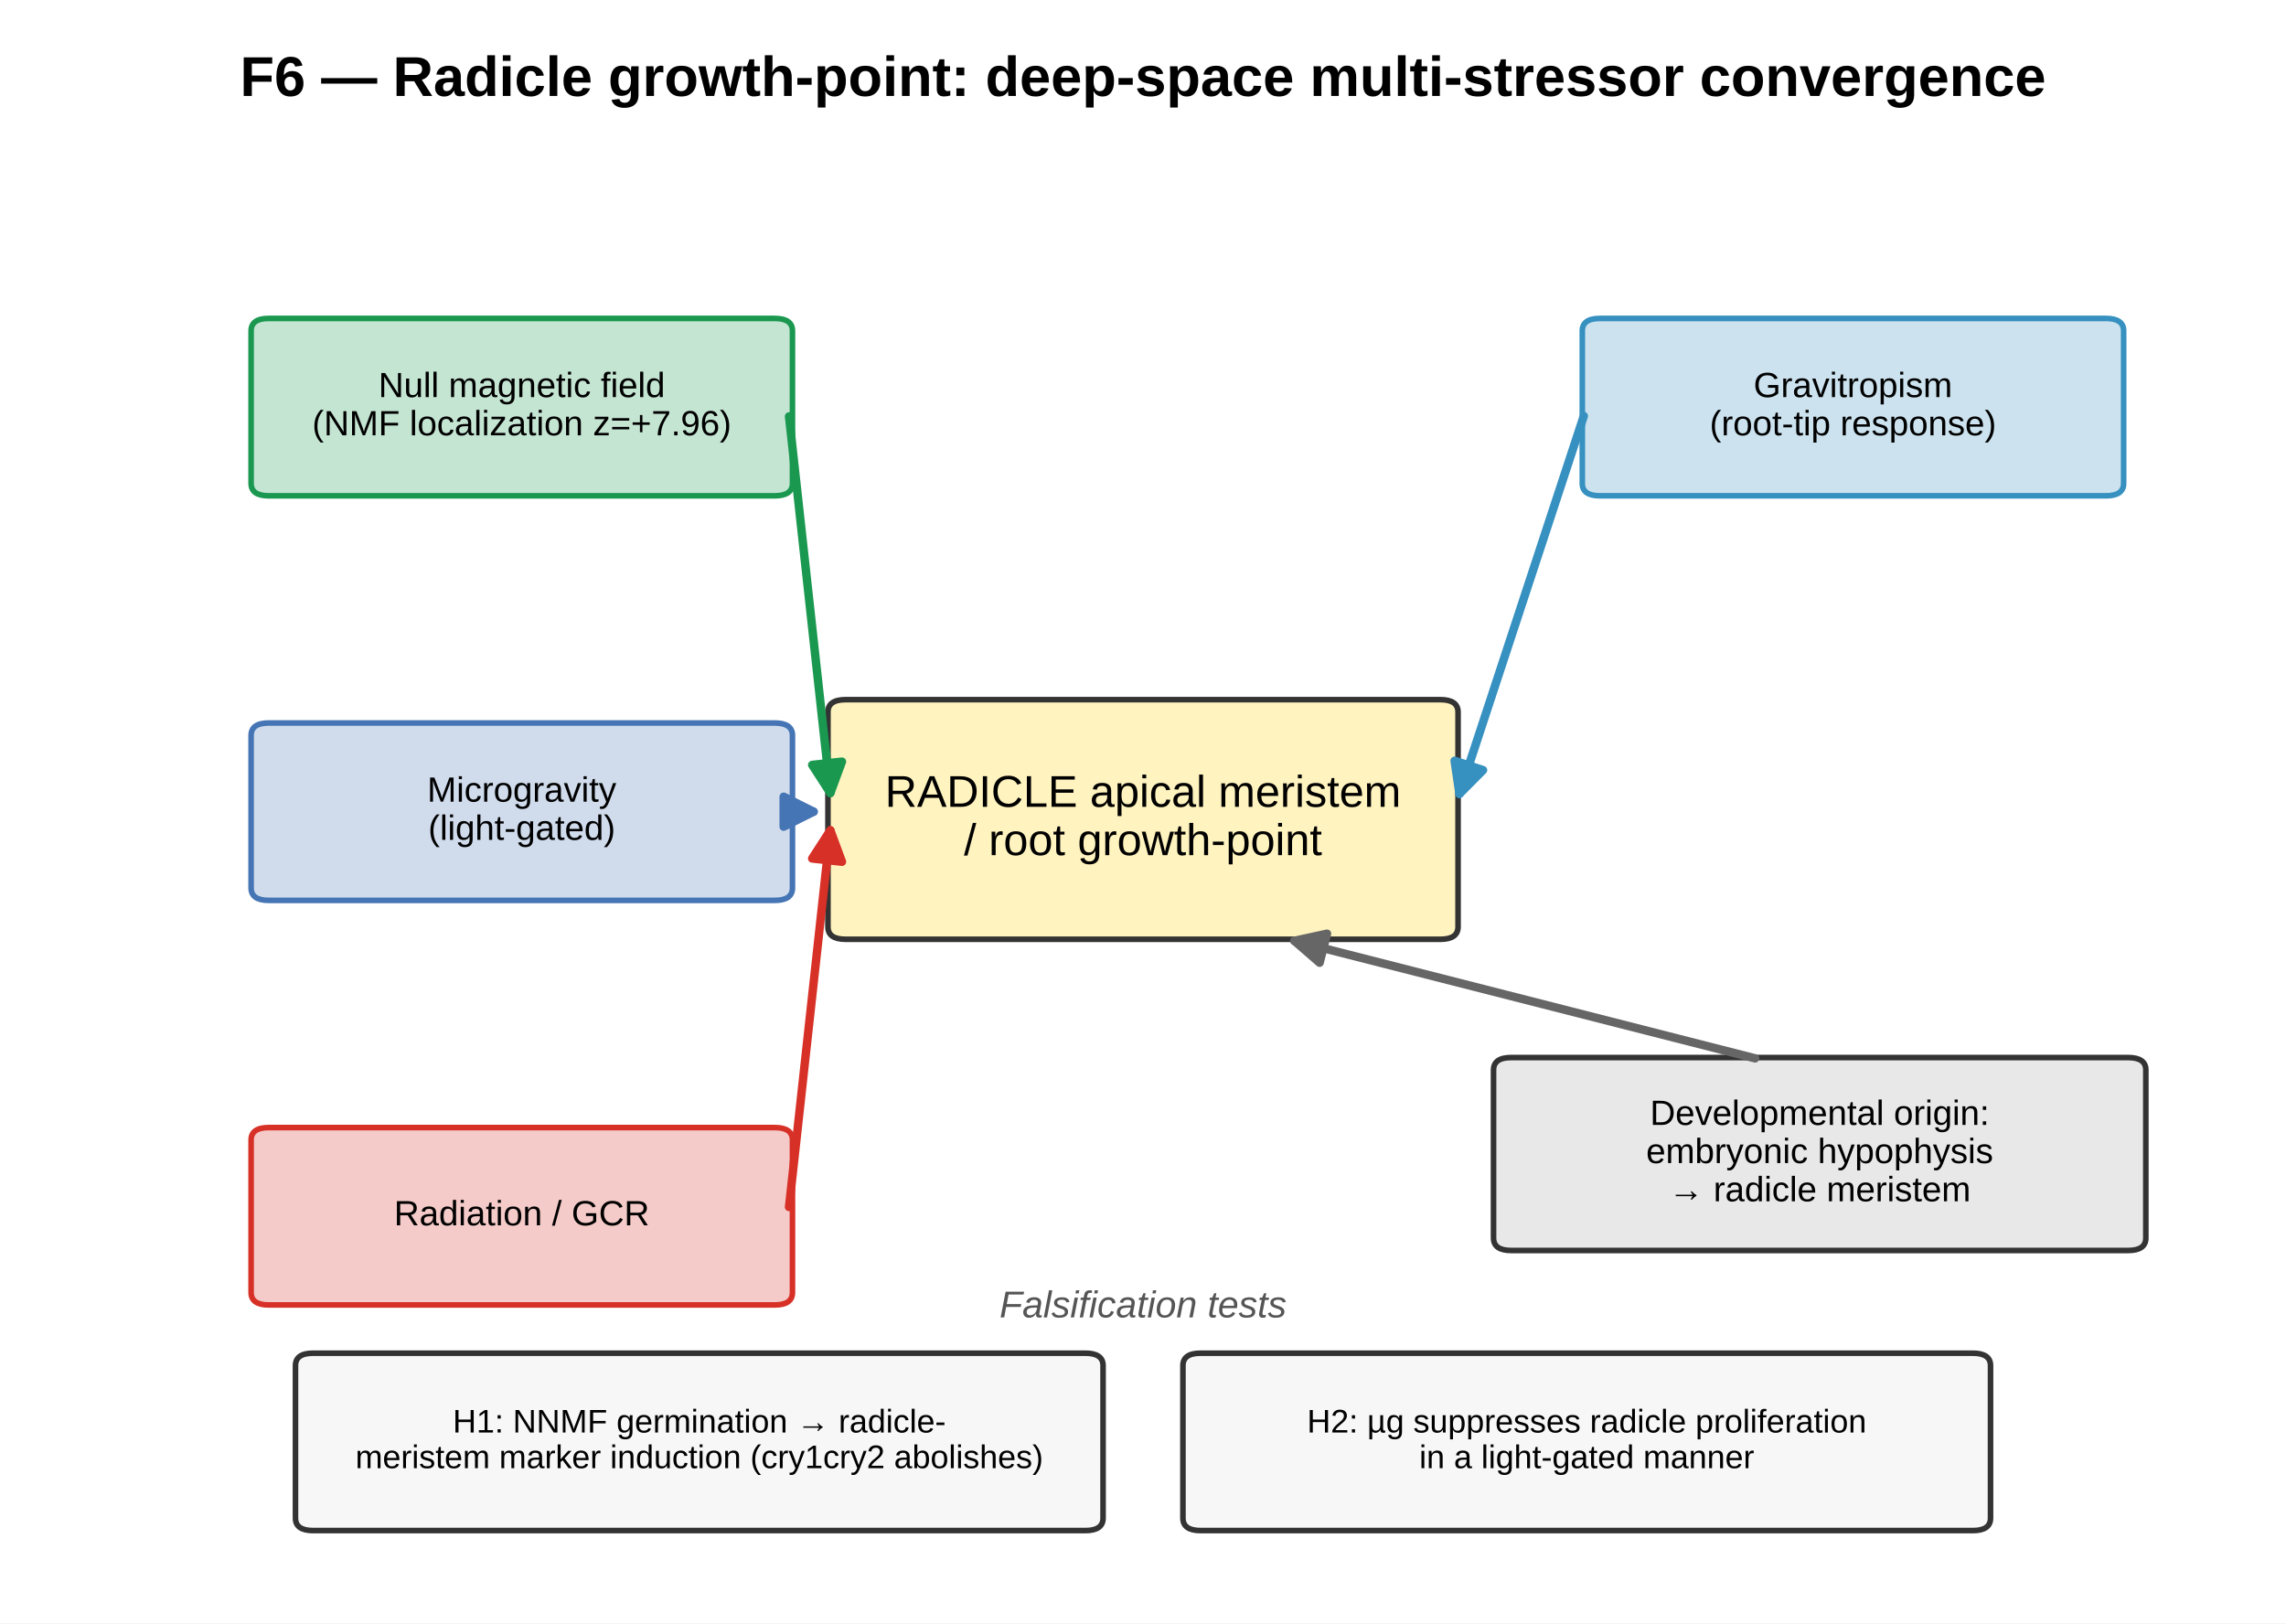
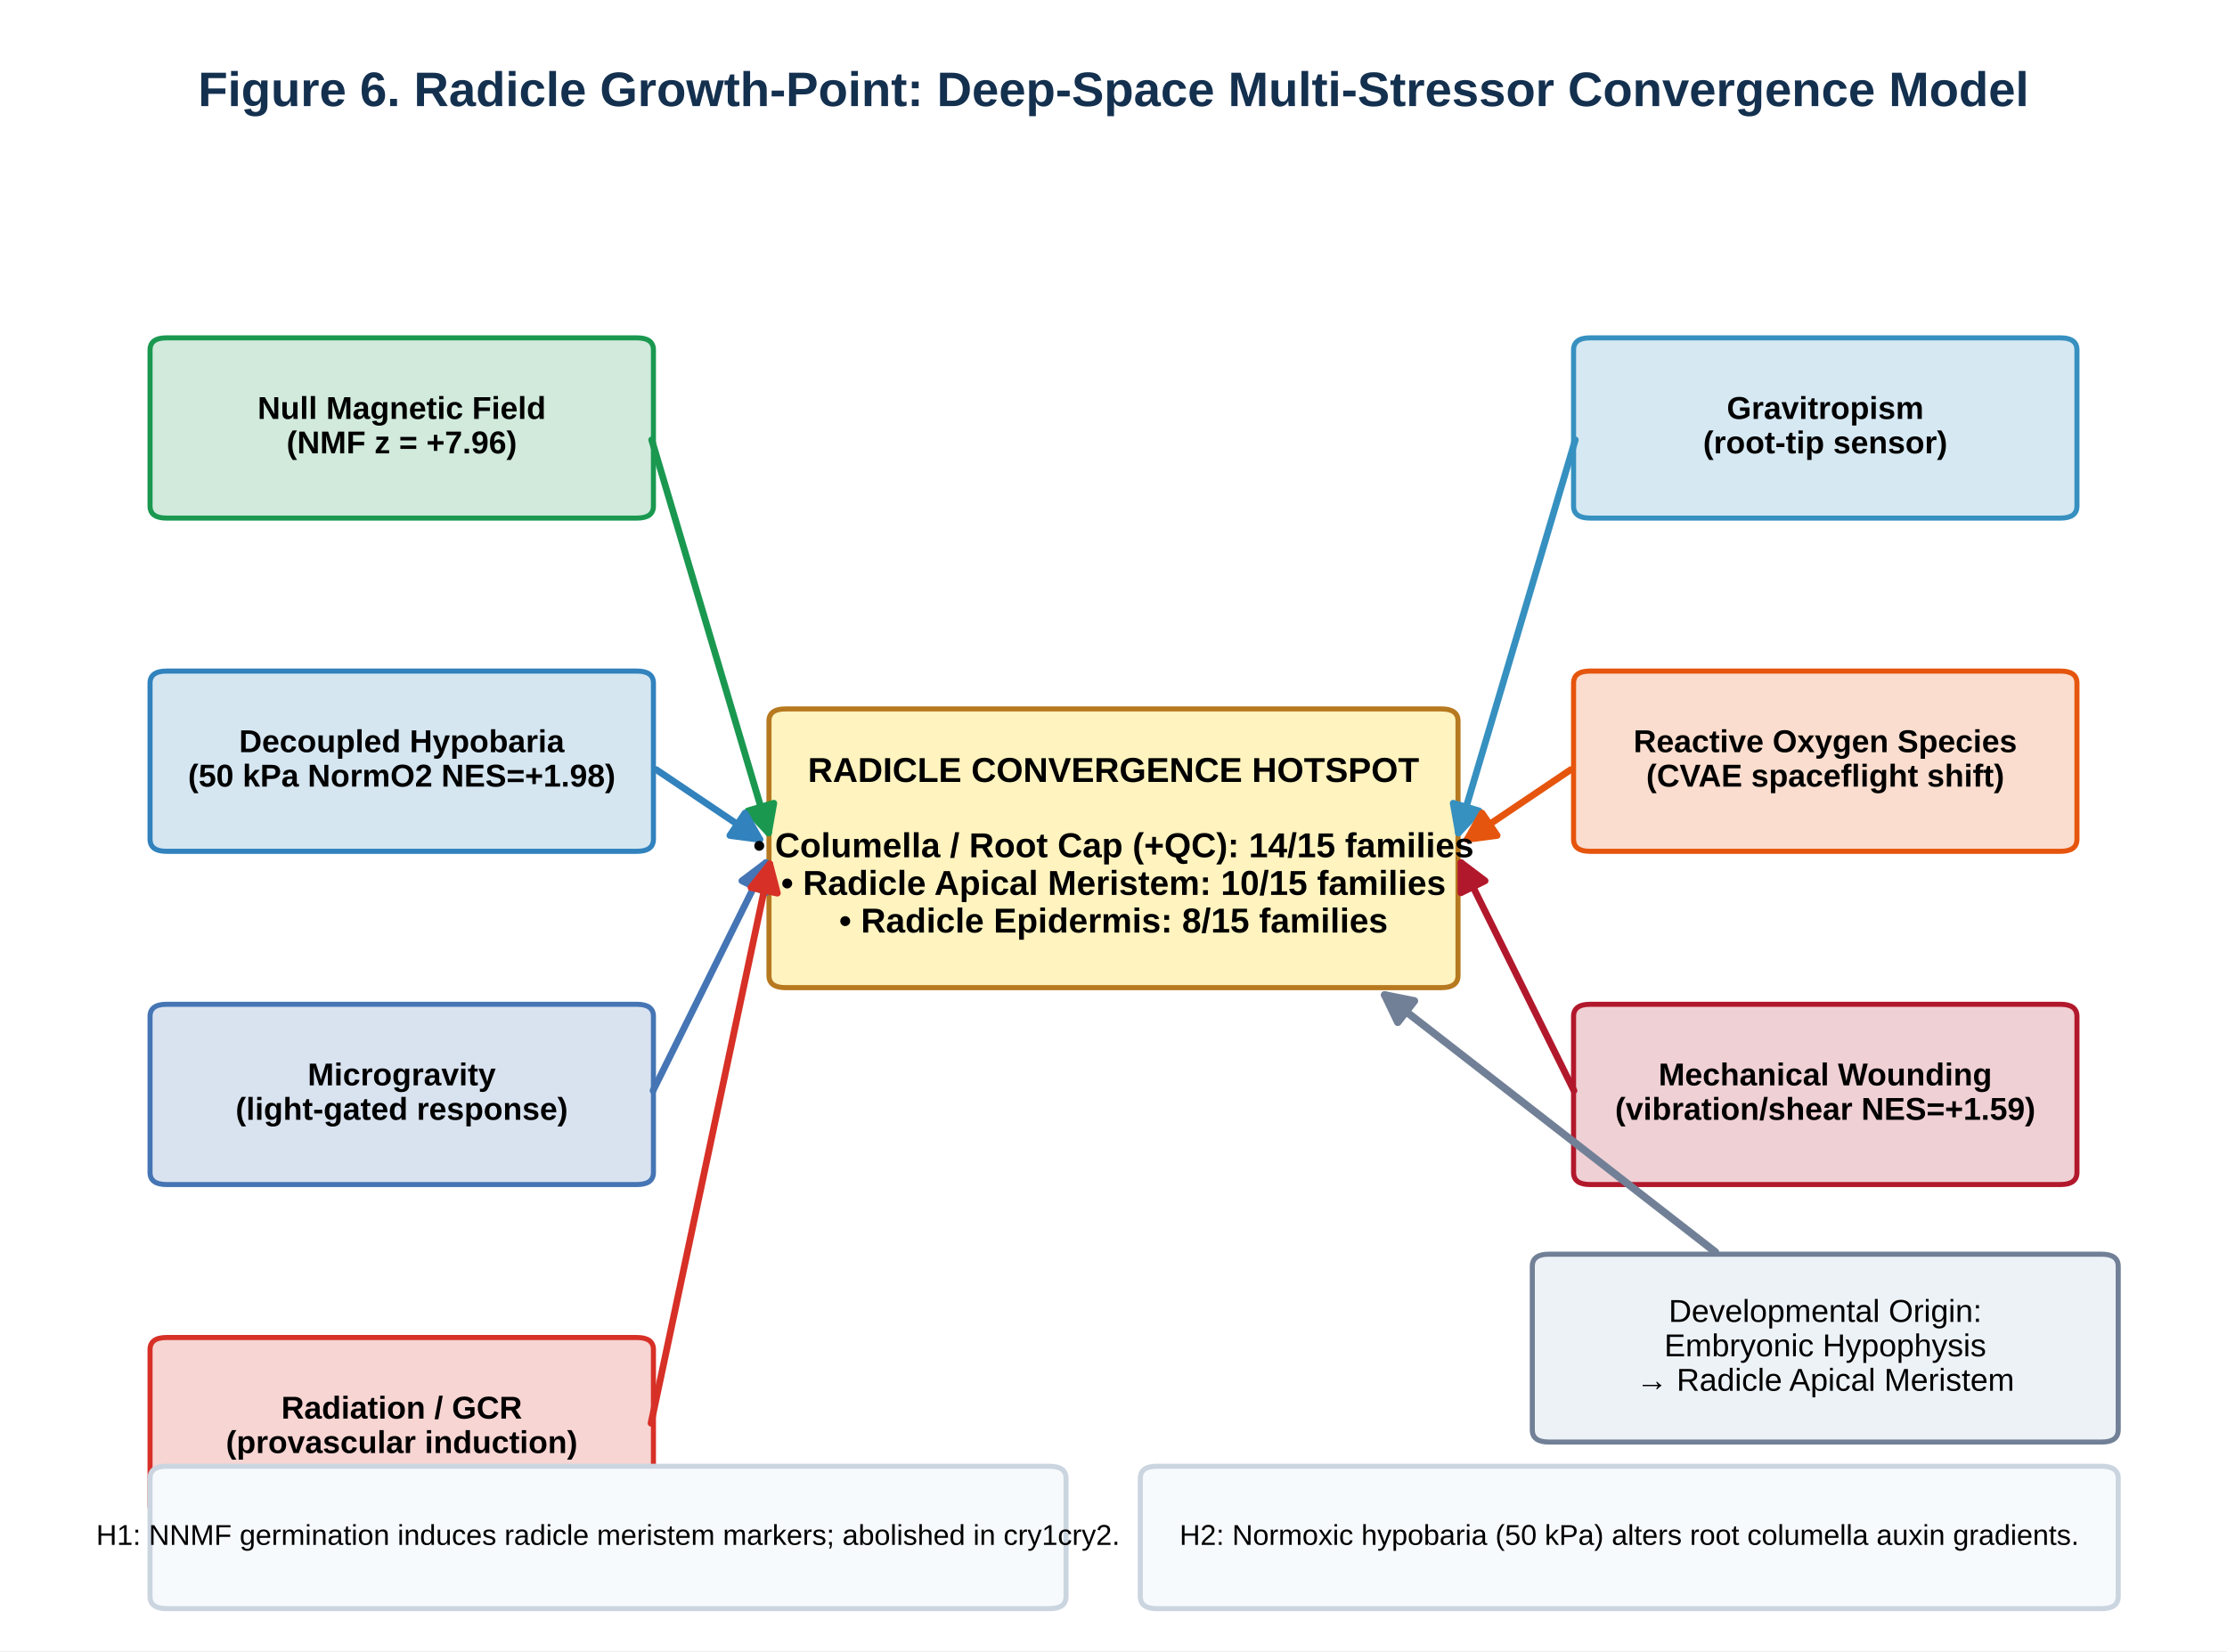
- <svg xmlns="http://www.w3.org/2000/svg" width="488.7pt" height="347.04pt" viewBox="0 0 488.7 347.04" version="1.1">
+ <svg xmlns="http://www.w3.org/2000/svg" width="527.76pt" height="391.392pt" viewBox="0 0 527.76 391.392" version="1.1">
  <defs>
    <style type="text/css">*{stroke-linejoin: round; stroke-linecap: butt}</style>
  </defs>
  <g id="figure_1">
    <g id="patch_1">
-       <path d="M 0 347.04  L 488.7 347.04  L 488.7 -0  L 0 -0  z " style="fill: #ffffff" />
+       <path d="M 0 391.392  L 527.76 391.392  L 527.76 0  L 0 0  z " style="fill: #ffffff" />
    </g>
    <g id="axes_1">
      <g id="patch_2">
-         <path d="M 180.794 200.796  L 307.906 200.796  Q 311.701 200.796 311.701 198.135  L 311.701 152.231  Q 311.701 149.57 307.906 149.57  L 180.794 149.57  Q 176.999 149.57 176.999 152.231  L 176.999 198.135  Q 176.999 200.796 180.794 200.796  z " clip-path="url(#pd94c3d4135)" style="fill: #fff3bf; stroke: #333333; stroke-width: 1.2; stroke-linejoin: miter" />
+         <path d="M 186.143 234.113  L 341.617 234.113  Q 345.529 234.113 345.529 231.241  L 345.529 170.922  Q 345.529 168.05 341.617 168.05  L 186.143 168.05  Q 182.231 168.05 182.231 170.922  L 182.231 231.241  Q 182.231 234.113 186.143 234.113  z " clip-path="url(#p1cb7348db1)" style="fill: #fff3bf; stroke: #b7791f; stroke-width: 1.2; stroke-linejoin: miter" />
      </g>
      <g id="patch_3">
-         <path d="M 57.476 105.994  L 165.616 105.994  Q 169.411 105.994 169.411 103.333  L 169.411 70.734  Q 169.411 68.073 165.616 68.073  L 57.476 68.073  Q 53.681 68.073 53.681 70.734  L 53.681 103.333  Q 53.681 105.994 57.476 105.994  z " clip-path="url(#pd94c3d4135)" style="fill: #1a9850; fill-opacity: 0.25; stroke: #1a9850; stroke-width: 1.2; stroke-linejoin: miter" />
+         <path d="M 39.468 122.811  L 150.941 122.811  Q 154.852 122.811 154.852 119.939  L 154.852 82.957  Q 154.852 80.085 150.941 80.085  L 39.468 80.085  Q 35.557 80.085 35.557 82.957  L 35.557 119.939  Q 35.557 122.811 39.468 122.811  z " clip-path="url(#p1cb7348db1)" style="fill: #1a9850; fill-opacity: 0.2; stroke: #1a9850; stroke-width: 1.2; stroke-linejoin: miter" />
      </g>
      <g id="patch_4">
-         <path d="M 168.68 89.021  Q 173.205 130.276 177.511 169.531  " clip-path="url(#pd94c3d4135)" style="fill: none; stroke: #1a9850; stroke-width: 1.8; stroke-linecap: round" />
-         <path d="M 179.994 162.821  L 177.511 169.531  L 173.632 163.518  z " clip-path="url(#pd94c3d4135)" style="fill: #1a9850; stroke: #1a9850; stroke-width: 1.8; stroke-linecap: round" />
+         <path d="M 154.445 104.265  Q 168.542 151.715 182.13 197.449  " clip-path="url(#p1cb7348db1)" style="fill: none; stroke: #1a9850; stroke-width: 1.6; stroke-linecap: round" />
+         <path d="M 183.375 190.403  L 182.13 197.449  L 177.24 192.226  z " clip-path="url(#p1cb7348db1)" style="fill: #1a9850; stroke: #1a9850; stroke-width: 1.6; stroke-linecap: round" />
      </g>
      <g id="patch_5">
-         <path d="M 57.476 192.48  L 165.616 192.48  Q 169.411 192.48 169.411 189.819  L 169.411 157.221  Q 169.411 154.56 165.616 154.56  L 57.476 154.56  Q 53.681 154.56 53.681 157.221  L 53.681 189.819  Q 53.681 192.48 57.476 192.48  z " clip-path="url(#pd94c3d4135)" style="fill: #4575b4; fill-opacity: 0.25; stroke: #4575b4; stroke-width: 1.2; stroke-linejoin: miter" />
+         <path d="M 39.468 201.8  L 150.941 201.8  Q 154.852 201.8 154.852 198.927  L 154.852 161.946  Q 154.852 159.074 150.941 159.074  L 39.468 159.074  Q 35.557 159.074 35.557 161.946  L 35.557 198.927  Q 35.557 201.8 39.468 201.8  z " clip-path="url(#p1cb7348db1)" style="fill: #3182bd; fill-opacity: 0.2; stroke: #3182bd; stroke-width: 1.2; stroke-linejoin: miter" />
      </g>
      <g id="patch_6">
-         <path d="M 170.458 173.52  Q 173.203 173.52 173.935 173.52  " clip-path="url(#pd94c3d4135)" style="fill: none; stroke: #4575b4; stroke-width: 1.8; stroke-linecap: round" />
-         <path d="M 167.535 170.32  L 173.935 173.52  L 167.535 176.72  z " clip-path="url(#pd94c3d4135)" style="fill: #4575b4; stroke: #4575b4; stroke-width: 1.8; stroke-linecap: round" />
+         <path d="M 155.532 182.45  Q 168.541 191.208 180.066 198.966  " clip-path="url(#p1cb7348db1)" style="fill: none; stroke: #3182bd; stroke-width: 1.6; stroke-linecap: round" />
+         <path d="M 176.544 192.737  L 180.066 198.966  L 172.97 198.047  z " clip-path="url(#p1cb7348db1)" style="fill: #3182bd; stroke: #3182bd; stroke-width: 1.6; stroke-linecap: round" />
      </g>
      <g id="patch_7">
-         <path d="M 57.476 278.967  L 165.616 278.967  Q 169.411 278.967 169.411 276.306  L 169.411 243.707  Q 169.411 241.046 165.616 241.046  L 57.476 241.046  Q 53.681 241.046 53.681 243.707  L 53.681 276.306  Q 53.681 278.967 57.476 278.967  z " clip-path="url(#pd94c3d4135)" style="fill: #d73027; fill-opacity: 0.25; stroke: #d73027; stroke-width: 1.2; stroke-linejoin: miter" />
+         <path d="M 39.468 280.788  L 150.941 280.788  Q 154.852 280.788 154.852 277.916  L 154.852 240.935  Q 154.852 238.063 150.941 238.063  L 39.468 238.063  Q 35.557 238.063 35.557 240.935  L 35.557 277.916  Q 35.557 280.788 39.468 280.788  z " clip-path="url(#p1cb7348db1)" style="fill: #4575b4; fill-opacity: 0.2; stroke: #4575b4; stroke-width: 1.2; stroke-linejoin: miter" />
      </g>
      <g id="patch_8">
-         <path d="M 168.68 258.019  Q 173.205 216.764 177.511 177.509  " clip-path="url(#pd94c3d4135)" style="fill: none; stroke: #d73027; stroke-width: 1.8; stroke-linecap: round" />
-         <path d="M 173.632 183.522  L 177.511 177.509  L 179.994 184.219  z " clip-path="url(#pd94c3d4135)" style="fill: #d73027; stroke: #d73027; stroke-width: 1.8; stroke-linecap: round" />
+         <path d="M 154.761 258.533  Q 168.541 230.703 181.528 204.477  " clip-path="url(#p1cb7348db1)" style="fill: none; stroke: #4575b4; stroke-width: 1.6; stroke-linecap: round" />
+         <path d="M 175.82 208.792  L 181.528 204.477  L 181.556 211.632  z " clip-path="url(#p1cb7348db1)" style="fill: #4575b4; stroke: #4575b4; stroke-width: 1.6; stroke-linecap: round" />
      </g>
      <g id="patch_9">
-         <path d="M 342.056 105.994  L 450.196 105.994  Q 453.991 105.994 453.991 103.333  L 453.991 70.734  Q 453.991 68.073 450.196 68.073  L 342.056 68.073  Q 338.261 68.073 338.261 70.734  L 338.261 103.333  Q 338.261 105.994 342.056 105.994  z " clip-path="url(#pd94c3d4135)" style="fill: #3690c0; fill-opacity: 0.25; stroke: #3690c0; stroke-width: 1.2; stroke-linejoin: miter" />
+         <path d="M 39.468 359.777  L 150.941 359.777  Q 154.852 359.777 154.852 356.905  L 154.852 319.924  Q 154.852 317.052 150.941 317.052  L 39.468 317.052  Q 35.557 317.052 35.557 319.924  L 35.557 356.905  Q 35.557 359.777 39.468 359.777  z " clip-path="url(#p1cb7348db1)" style="fill: #d73027; fill-opacity: 0.2; stroke: #d73027; stroke-width: 1.2; stroke-linejoin: miter" />
      </g>
      <g id="patch_10">
-         <path d="M 338.586 88.931  Q 324.981 130.277 312.005 169.711  " clip-path="url(#pd94c3d4135)" style="fill: none; stroke: #3690c0; stroke-width: 1.8; stroke-linecap: round" />
-         <path d="M 317.045 164.632  L 312.005 169.711  L 310.966 162.631  z " clip-path="url(#pd94c3d4135)" style="fill: #3690c0; stroke: #3690c0; stroke-width: 1.8; stroke-linecap: round" />
+         <path d="M 154.289 337.359  Q 168.541 270.2 182.422 204.79  " clip-path="url(#p1cb7348db1)" style="fill: none; stroke: #d73027; stroke-width: 1.6; stroke-linecap: round" />
+         <path d="M 177.963 210.387  L 182.422 204.79  L 184.224 211.715  z " clip-path="url(#p1cb7348db1)" style="fill: #d73027; stroke: #d73027; stroke-width: 1.6; stroke-linecap: round" />
      </g>
      <g id="patch_11">
-         <path d="M 323.084 267.324  L 454.939 267.324  Q 458.734 267.324 458.734 264.663  L 458.734 228.738  Q 458.734 226.077 454.939 226.077  L 323.084 226.077  Q 319.289 226.077 319.289 228.738  L 319.289 264.663  Q 319.289 267.324 323.084 267.324  z " clip-path="url(#pd94c3d4135)" style="fill: #e8e8e8; stroke: #333333; stroke-width: 1.2; stroke-linejoin: miter" />
+         <path d="M 376.819 122.811  L 488.292 122.811  Q 492.203 122.811 492.203 119.939  L 492.203 82.957  Q 492.203 80.085 488.292 80.085  L 376.819 80.085  Q 372.908 80.085 372.908 82.957  L 372.908 119.939  Q 372.908 122.811 376.819 122.811  z " clip-path="url(#p1cb7348db1)" style="fill: #3690c0; fill-opacity: 0.2; stroke: #3690c0; stroke-width: 1.2; stroke-linejoin: miter" />
      </g>
      <g id="patch_12">
-         <path d="M 375.215 226.248  Q 324.982 213.437 276.699 201.123  " clip-path="url(#pd94c3d4135)" style="fill: none; stroke: #666666; stroke-width: 1.8; stroke-linecap: round" />
-         <path d="M 282.11 205.806  L 276.699 201.123  L 283.691 199.604  z " clip-path="url(#pd94c3d4135)" style="fill: #666666; stroke: #666666; stroke-width: 1.8; stroke-linecap: round" />
+         <path d="M 373.315 104.265  Q 359.218 151.715 345.63 197.449  " clip-path="url(#p1cb7348db1)" style="fill: none; stroke: #3690c0; stroke-width: 1.6; stroke-linecap: round" />
+         <path d="M 350.52 192.226  L 345.63 197.449  L 344.385 190.403  z " clip-path="url(#p1cb7348db1)" style="fill: #3690c0; stroke: #3690c0; stroke-width: 1.6; stroke-linecap: round" />
      </g>
      <g id="patch_13">
-         <path d="M 66.962 327.2  L 232.018 327.2  Q 235.813 327.2 235.813 324.539  L 235.813 291.94  Q 235.813 289.279 232.018 289.279  L 66.962 289.279  Q 63.167 289.279 63.167 291.94  L 63.167 324.539  Q 63.167 327.2 66.962 327.2  z " clip-path="url(#pd94c3d4135)" style="fill: #f7f7f7; stroke: #333333; stroke-width: 1.2; stroke-linejoin: miter" />
+         <path d="M 376.819 201.8  L 488.292 201.8  Q 492.203 201.8 492.203 198.927  L 492.203 161.946  Q 492.203 159.074 488.292 159.074  L 376.819 159.074  Q 372.908 159.074 372.908 161.946  L 372.908 198.927  Q 372.908 201.8 376.819 201.8  z " clip-path="url(#p1cb7348db1)" style="fill: #e6550d; fill-opacity: 0.2; stroke: #e6550d; stroke-width: 1.2; stroke-linejoin: miter" />
      </g>
      <g id="patch_14">
-         <path d="M 256.682 327.2  L 421.738 327.2  Q 425.533 327.2 425.533 324.539  L 425.533 291.94  Q 425.533 289.279 421.738 289.279  L 256.682 289.279  Q 252.887 289.279 252.887 291.94  L 252.887 324.539  Q 252.887 327.2 256.682 327.2  z " clip-path="url(#pd94c3d4135)" style="fill: #f7f7f7; stroke: #333333; stroke-width: 1.2; stroke-linejoin: miter" />
+         <path d="M 372.228 182.45  Q 359.219 191.208 347.694 198.966  " clip-path="url(#p1cb7348db1)" style="fill: none; stroke: #e6550d; stroke-width: 1.6; stroke-linecap: round" />
+         <path d="M 354.79 198.047  L 347.694 198.966  L 351.216 192.737  z " clip-path="url(#p1cb7348db1)" style="fill: #e6550d; stroke: #e6550d; stroke-width: 1.6; stroke-linecap: round" />
+       </g>
+       <g id="patch_15">
+         <path d="M 376.819 280.788  L 488.292 280.788  Q 492.203 280.788 492.203 277.916  L 492.203 240.935  Q 492.203 238.063 488.292 238.063  L 376.819 238.063  Q 372.908 238.063 372.908 240.935  L 372.908 277.916  Q 372.908 280.788 376.819 280.788  z " clip-path="url(#p1cb7348db1)" style="fill: #b2182b; fill-opacity: 0.2; stroke: #b2182b; stroke-width: 1.2; stroke-linejoin: miter" />
+       </g>
+       <g id="patch_16">
+         <path d="M 372.999 258.533  Q 359.219 230.703 346.232 204.477  " clip-path="url(#p1cb7348db1)" style="fill: none; stroke: #b2182b; stroke-width: 1.6; stroke-linecap: round" />
+         <path d="M 346.204 211.632  L 346.232 204.477  L 351.94 208.792  z " clip-path="url(#p1cb7348db1)" style="fill: #b2182b; stroke: #b2182b; stroke-width: 1.6; stroke-linecap: round" />
+       </g>
+       <g id="patch_17">
+         <path d="M 367.041 341.825  L 498.07 341.825  Q 501.981 341.825 501.981 338.953  L 501.981 300.177  Q 501.981 297.304 498.07 297.304  L 367.041 297.304  Q 363.13 297.304 363.13 300.177  L 363.13 338.953  Q 363.13 341.825 367.041 341.825  z " clip-path="url(#p1cb7348db1)" style="fill: #edf2f7; stroke: #718096; stroke-width: 1.2; stroke-linejoin: miter" />
+       </g>
+       <g id="patch_18">
+         <path d="M 406.529 296.794  Q 366.552 265.709 328.163 235.859  " clip-path="url(#p1cb7348db1)" style="fill: none; stroke: #718096; stroke-width: 1.8; stroke-linecap: round" />
+         <path d="M 331.251 242.314  L 328.163 235.859  L 335.18 237.261  z " clip-path="url(#p1cb7348db1)" style="fill: #718096; stroke: #718096; stroke-width: 1.8; stroke-linecap: round" />
+       </g>
+       <g id="patch_19">
+         <path d="M 39.468 381.32  L 248.724 381.32  Q 252.635 381.32 252.635 378.447  L 252.635 350.442  Q 252.635 347.57 248.724 347.57  L 39.468 347.57  Q 35.557 347.57 35.557 350.442  L 35.557 378.447  Q 35.557 381.32 39.468 381.32  z " clip-path="url(#p1cb7348db1)" style="fill: #f7fafc; stroke: #cbd5e0; stroke-width: 1.2; stroke-linejoin: miter" />
+       </g>
+       <g id="patch_20">
+         <path d="M 274.147 381.32  L 498.07 381.32  Q 501.981 381.32 501.981 378.447  L 501.981 350.442  Q 501.981 347.57 498.07 347.57  L 274.147 347.57  Q 270.236 347.57 270.236 350.442  L 270.236 378.447  Q 270.236 381.32 274.147 381.32  z " clip-path="url(#p1cb7348db1)" style="fill: #f7fafc; stroke: #cbd5e0; stroke-width: 1.2; stroke-linejoin: miter" />
      </g>
      <g id="text_1">
-         <text style="font-weight: 700; font-size: 12px; font-family: 'Arial', 'Helvetica', 'DejaVu Sans', sans-serif; text-anchor: middle" x="244.35" y="20.506" transform="rotate(-0 244.35 20.5056)">F6 — Radicle growth-point: deep-space multi-stressor convergence</text>
+         <text style="font-weight: 700; font-size: 11.5px; font-family: 'Arial', 'Helvetica', 'DejaVu Sans', sans-serif; text-anchor: middle; fill: #14304f" x="263.88" y="25.152" transform="rotate(-0 263.88 25.152)">Figure 6. Radicle Growth-Point: Deep-Space Multi-Stressor Convergence Model</text>
      </g>
      <g id="text_2">
-         <text style="font-size: 9.5px; font-family: 'Arial', 'Helvetica', 'DejaVu Sans', sans-serif" transform="translate(189.1839 172.4718)">RADICLE apical meristem</text>
-         <text style="font-size: 9.5px; font-family: 'Arial', 'Helvetica', 'DejaVu Sans', sans-serif" transform="translate(206.0702 182.8114)">/ root growth-point</text>
+         <text style="font-weight: 700; font-size: 8.2px; font-family: 'Arial', 'Helvetica', 'DejaVu Sans', sans-serif" transform="translate(191.4407 185.3542)">RADICLE CONVERGENCE HOTSPOT</text>
+         <text style="font-weight: 700; font-size: 8.2px; font-family: 'Arial', 'Helvetica', 'DejaVu Sans', sans-serif" transform="translate(263.88 194.2789)" />
+         <text style="font-weight: 700; font-size: 8.2px; font-family: 'Arial', 'Helvetica', 'DejaVu Sans', sans-serif" transform="translate(178.493 203.2036)">• Columella / Root Cap (+QC): 14/15 families</text>
+         <text style="font-weight: 700; font-size: 8.2px; font-family: 'Arial', 'Helvetica', 'DejaVu Sans', sans-serif" transform="translate(185.1216 212.1285)">• Radicle Apical Meristem: 10/15 families</text>
+         <text style="font-weight: 700; font-size: 8.2px; font-family: 'Arial', 'Helvetica', 'DejaVu Sans', sans-serif" transform="translate(198.87 221.0532)">• Radicle Epidermis: 8/15 families</text>
      </g>
      <g id="text_3">
-         <text style="font-size: 7.5px; font-family: 'Arial', 'Helvetica', 'DejaVu Sans', sans-serif" transform="translate(80.9085 84.89295)">Null magnetic field</text>
-         <text style="font-size: 7.5px; font-family: 'Arial', 'Helvetica', 'DejaVu Sans', sans-serif" transform="translate(66.73819 93.05594)">(NMF localization z=+7.96)</text>
+         <text style="font-weight: 700; font-size: 7.5px; font-family: 'Arial', 'Helvetica', 'DejaVu Sans', sans-serif" transform="translate(61.03797 99.30735)">Null Magnetic Field</text>
+         <text style="font-weight: 700; font-size: 7.5px; font-family: 'Arial', 'Helvetica', 'DejaVu Sans', sans-serif" transform="translate(67.90633 107.4703)">(NMF z = +7.96)</text>
      </g>
      <g id="text_4">
-         <text style="font-size: 7.5px; font-family: 'Arial', 'Helvetica', 'DejaVu Sans', sans-serif" transform="translate(91.33584 171.3794)">Microgravity</text>
-         <text style="font-size: 7.5px; font-family: 'Arial', 'Helvetica', 'DejaVu Sans', sans-serif" transform="translate(91.53799 179.5423)">(light-gated)</text>
+         <text style="font-weight: 700; font-size: 7.5px; font-family: 'Arial', 'Helvetica', 'DejaVu Sans', sans-serif" transform="translate(56.65809 178.2962)">Decoupled Hypobaria</text>
+         <text style="font-weight: 700; font-size: 7.5px; font-family: 'Arial', 'Helvetica', 'DejaVu Sans', sans-serif" transform="translate(44.55496 186.4591)">(50 kPa NormO2 NES=+1.98)</text>
      </g>
      <g id="text_5">
-         <text style="font-size: 7.5px; font-family: 'Arial', 'Helvetica', 'DejaVu Sans', sans-serif; text-anchor: middle" x="111.546" y="261.947" transform="rotate(-0 111.546 261.9473)">Radiation / GCR</text>
+         <text style="font-weight: 700; font-size: 7.5px; font-family: 'Arial', 'Helvetica', 'DejaVu Sans', sans-serif" transform="translate(72.90731 257.285)">Microgravity</text>
+         <text style="font-weight: 700; font-size: 7.5px; font-family: 'Arial', 'Helvetica', 'DejaVu Sans', sans-serif" transform="translate(55.83133 265.4479)">(light-gated response)</text>
      </g>
      <g id="text_6">
-         <text style="font-size: 7.5px; font-family: 'Arial', 'Helvetica', 'DejaVu Sans', sans-serif" transform="translate(374.874 84.89302)">Gravitropism</text>
-         <text style="font-size: 7.5px; font-family: 'Arial', 'Helvetica', 'DejaVu Sans', sans-serif" transform="translate(365.4914 93.05587)">(root-tip response)</text>
+         <text style="font-weight: 700; font-size: 7.5px; font-family: 'Arial', 'Helvetica', 'DejaVu Sans', sans-serif" transform="translate(66.66356 336.2738)">Radiation / GCR</text>
+         <text style="font-weight: 700; font-size: 7.5px; font-family: 'Arial', 'Helvetica', 'DejaVu Sans', sans-serif" transform="translate(53.5368 344.4367)">(provascular induction)</text>
      </g>
      <g id="text_7">
-         <text style="font-size: 7.5px; font-family: 'Arial', 'Helvetica', 'DejaVu Sans', sans-serif" transform="translate(352.7443 240.4787)">Developmental origin:</text>
-         <text style="font-size: 7.5px; font-family: 'Arial', 'Helvetica', 'DejaVu Sans', sans-serif" transform="translate(351.9129 248.6417)">embryonic hypophysis</text>
-         <text style="font-size: 7.5px; font-family: 'Arial', 'Helvetica', 'DejaVu Sans', sans-serif" transform="translate(356.7152 256.8047)">→ radicle meristem</text>
+         <text style="font-weight: 700; font-size: 7.5px; font-family: 'Arial', 'Helvetica', 'DejaVu Sans', sans-serif" transform="translate(409.2158 99.30742)">Gravitropism</text>
+         <text style="font-weight: 700; font-size: 7.5px; font-family: 'Arial', 'Helvetica', 'DejaVu Sans', sans-serif" transform="translate(403.6013 107.4703)">(root-tip sensor)</text>
      </g>
      <g id="text_8">
-         <text style="font-size: 7px; font-family: 'Arial', 'Helvetica', 'DejaVu Sans', sans-serif" transform="translate(96.78437 306.2413)">H1: NNMF germination → radicle-</text>
-         <text style="font-size: 7px; font-family: 'Arial', 'Helvetica', 'DejaVu Sans', sans-serif" transform="translate(75.9725 313.8601)">meristem marker induction (cry1cry2 abolishes)</text>
+         <text style="font-weight: 700; font-size: 7.5px; font-family: 'Arial', 'Helvetica', 'DejaVu Sans', sans-serif" transform="translate(387.1177 178.2962)">Reactive Oxygen Species</text>
+         <text style="font-weight: 700; font-size: 7.5px; font-family: 'Arial', 'Helvetica', 'DejaVu Sans', sans-serif" transform="translate(390.1254 186.4591)">(CVAE spaceflight shift)</text>
      </g>
      <g id="text_9">
-         <text style="font-size: 7px; font-family: 'Arial', 'Helvetica', 'DejaVu Sans', sans-serif" transform="translate(279.418 306.2413)">H2: µg suppresses radicle proliferation</text>
-         <text style="font-size: 7px; font-family: 'Arial', 'Helvetica', 'DejaVu Sans', sans-serif" transform="translate(303.4132 313.8601)">in a light-gated manner</text>
+         <text style="font-weight: 700; font-size: 7.5px; font-family: 'Arial', 'Helvetica', 'DejaVu Sans', sans-serif" transform="translate(393.0427 257.285)">Mechanical Wounding</text>
+         <text style="font-weight: 700; font-size: 7.5px; font-family: 'Arial', 'Helvetica', 'DejaVu Sans', sans-serif" transform="translate(382.7455 265.4479)">(vibration/shear NES=+1.59)</text>
      </g>
      <g id="text_10">
-         <text style="font-style: italic; font-size: 8px; font-family: 'Arial', 'Helvetica', 'DejaVu Sans', sans-serif; text-anchor: middle; fill: #555555" x="244.35" y="281.628" transform="rotate(-0 244.35 281.628)">Falsification tests</text>
+         <text style="font-size: 7.5px; font-family: 'Arial', 'Helvetica', 'DejaVu Sans', sans-serif" transform="translate(395.4568 313.3449)">Developmental Origin:</text>
+         <text style="font-size: 7.5px; font-family: 'Arial', 'Helvetica', 'DejaVu Sans', sans-serif" transform="translate(394.4179 321.5078)">Embryonic Hypophysis</text>
+         <text style="font-size: 7.5px; font-family: 'Arial', 'Helvetica', 'DejaVu Sans', sans-serif" transform="translate(387.7511 329.6708)">→ Radicle Apical Meristem</text>
+       </g>
+       <g id="text_11">
+         <text style="font-size: 6.8px; font-family: 'Arial', 'Helvetica', 'DejaVu Sans', sans-serif; text-anchor: middle" x="144.096" y="366.204" transform="rotate(-0 144.096 366.2045)">H1: NNMF germination induces radicle meristem markers; abolished in cry1cry2.</text>
+       </g>
+       <g id="text_12">
+         <text style="font-size: 6.8px; font-family: 'Arial', 'Helvetica', 'DejaVu Sans', sans-serif; text-anchor: middle" x="386.109" y="366.204" transform="rotate(-0 386.1086 366.2045)">H2: Normoxic hypobaria (50 kPa) alters root columella auxin gradients.</text>
      </g>
    </g>
  </g>
  <defs>
-     <clipPath id="pd94c3d4135">
-       <rect x="7.2" y="7.2" width="474.3" height="332.64" />
+     <clipPath id="p1cb7348db1">
+       <rect x="7.2" y="7.2" width="513.36" height="376.992" />
    </clipPath>
  </defs>
</svg>
